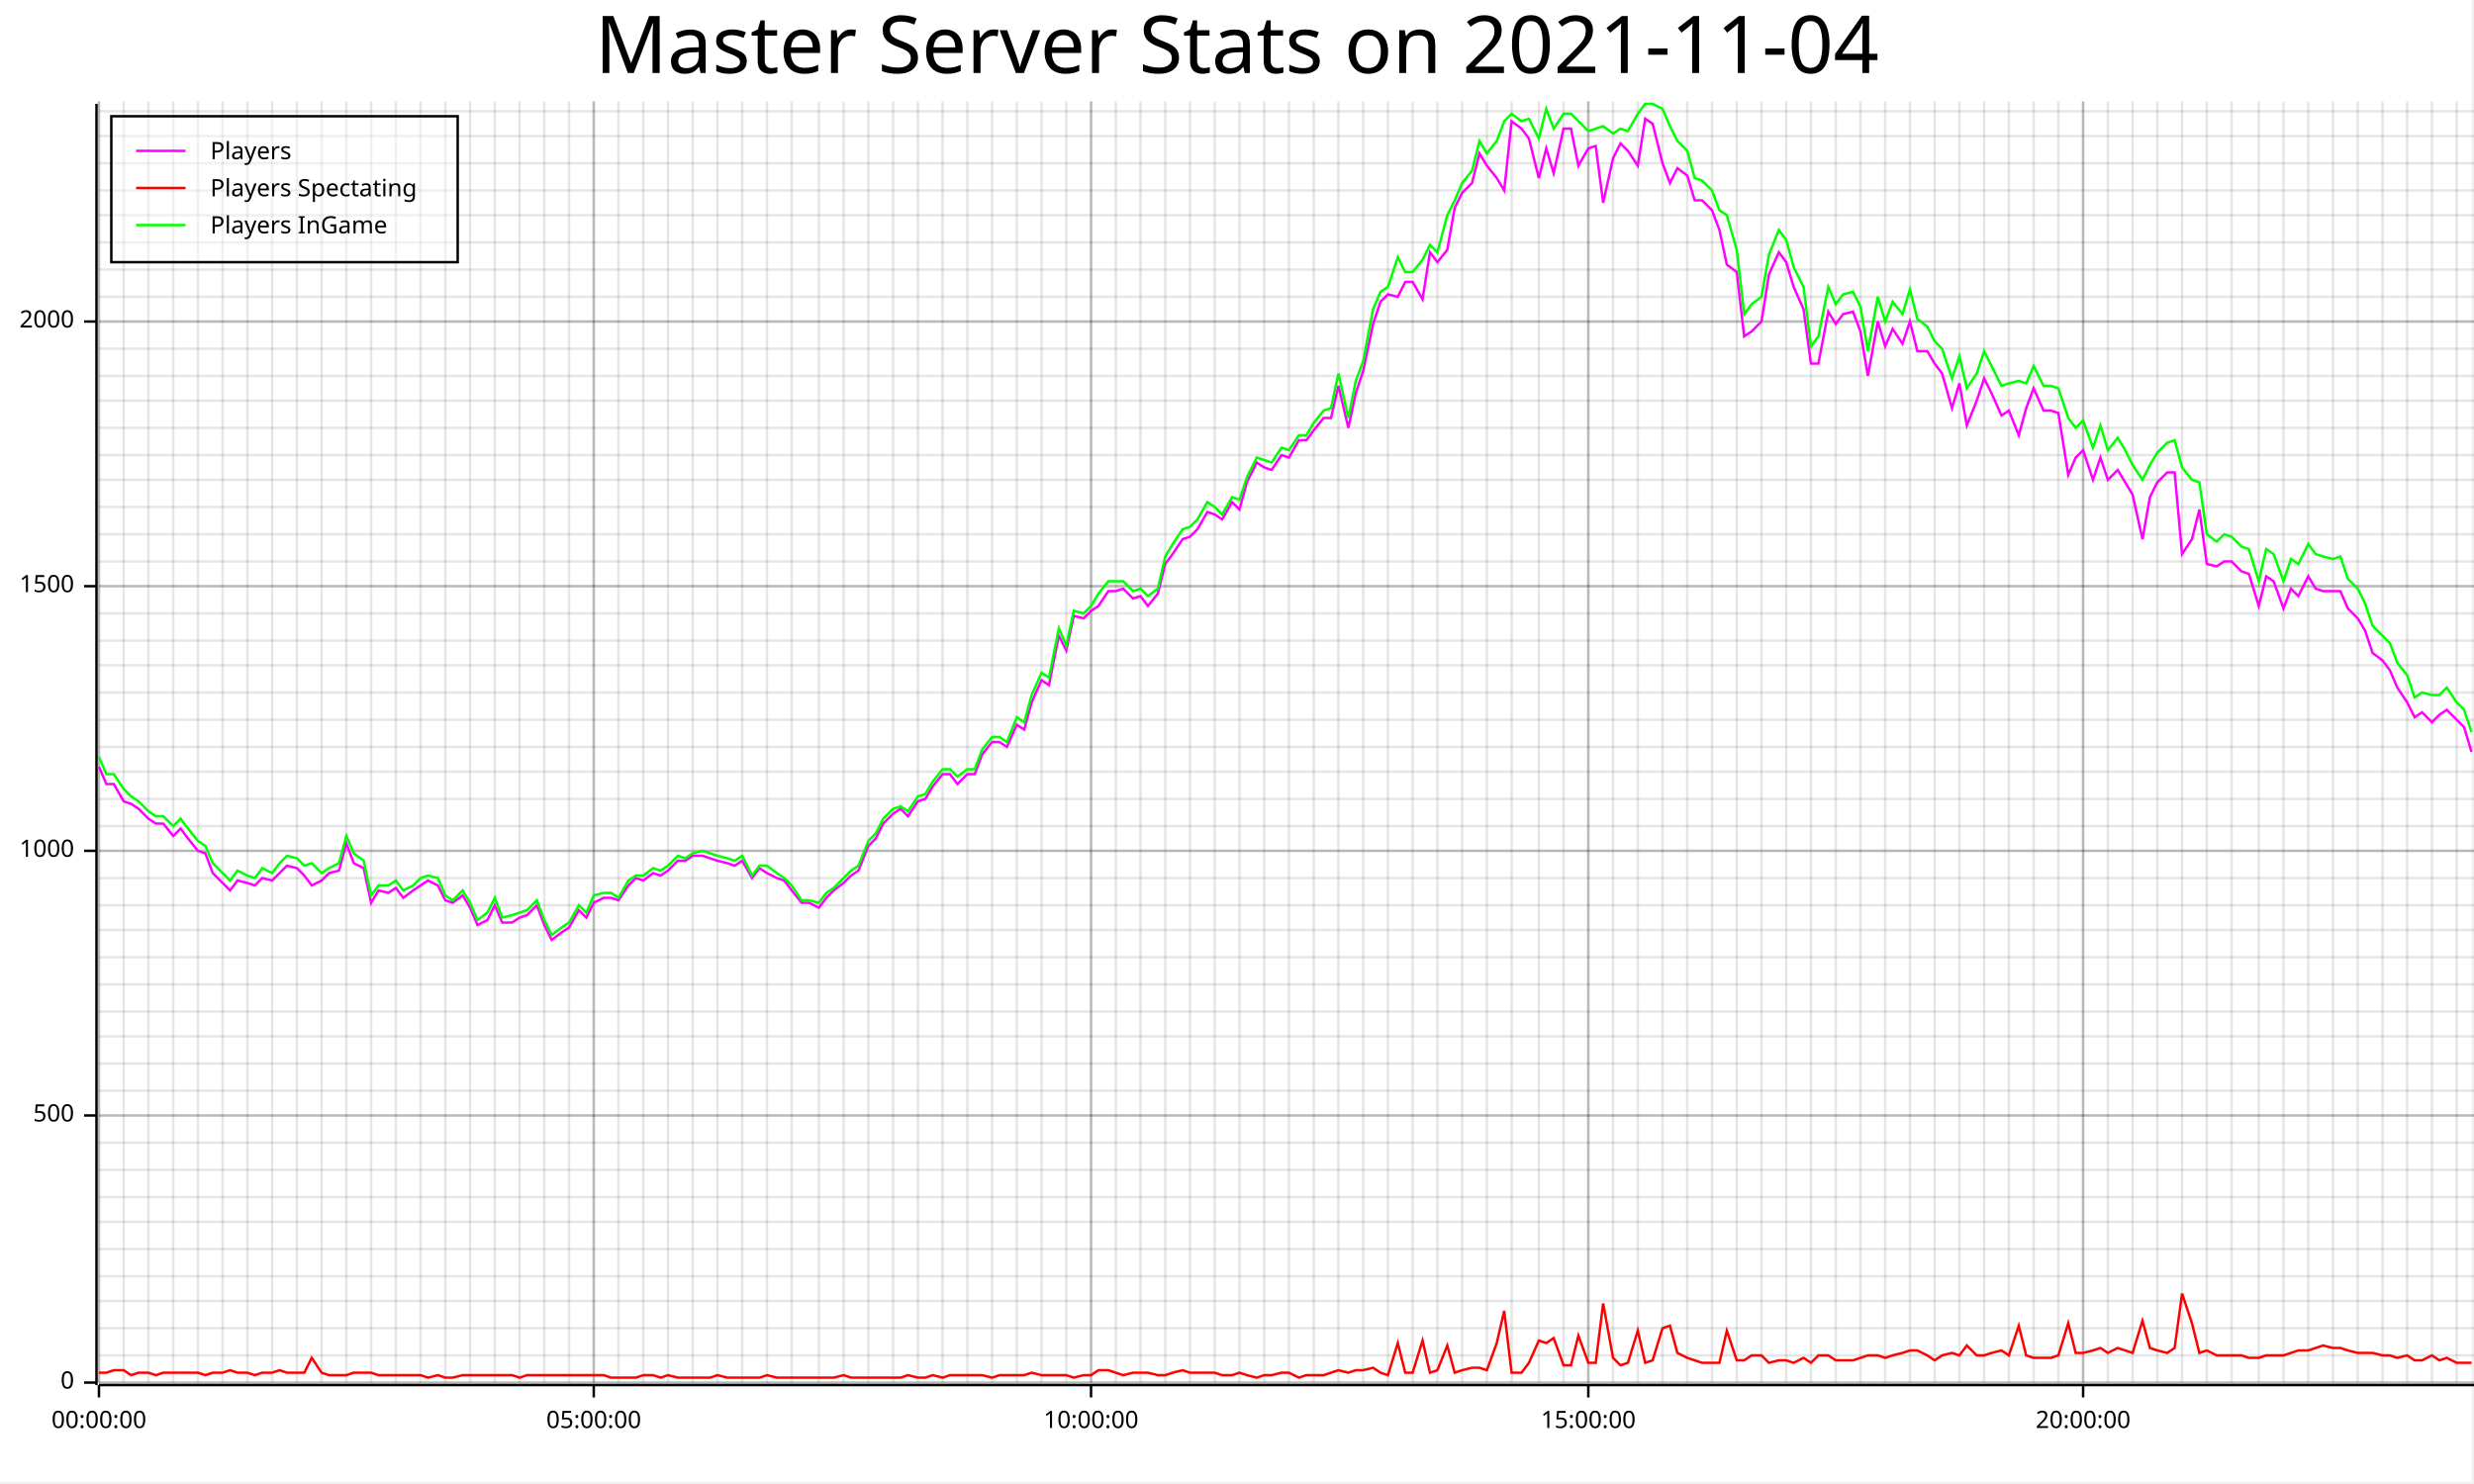
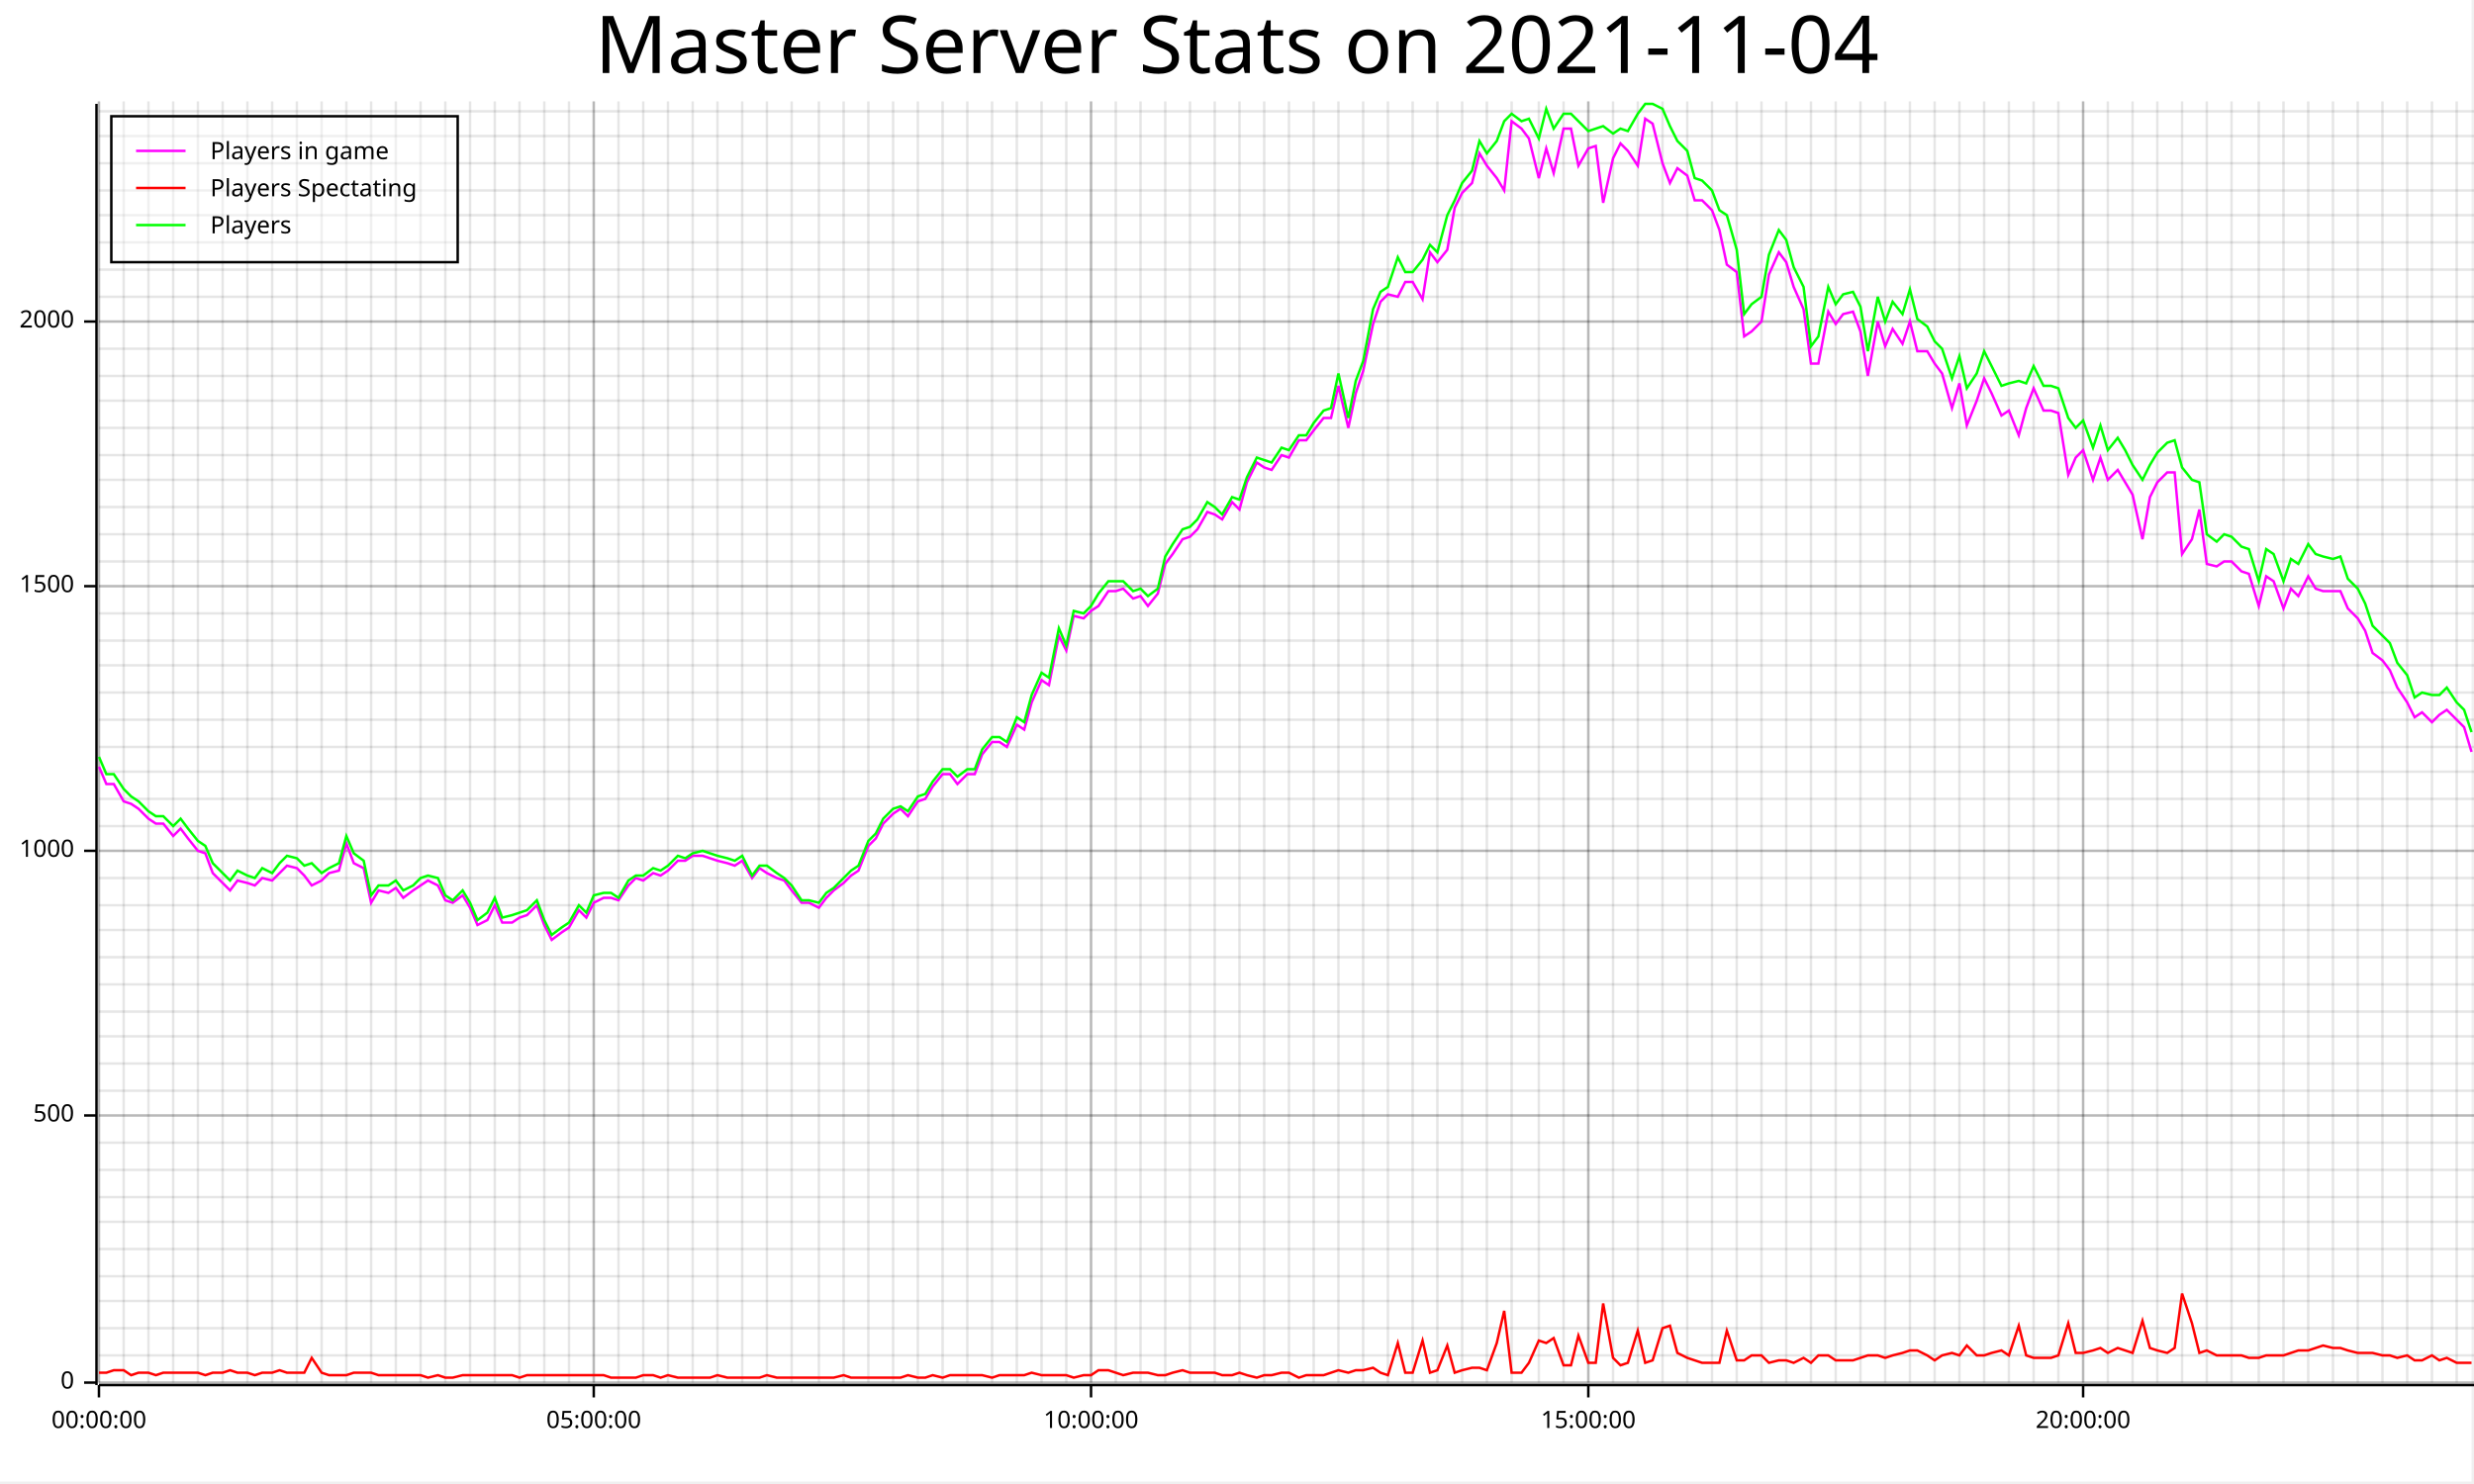
<svg xmlns="http://www.w3.org/2000/svg" width="1000" height="600" viewBox="0 0 1000 600">
  <rect x="0" y="0" width="999" height="599" opacity="1" fill="#FFFFFF" stroke="none" />
  <text x="500" y="5" dy="0.76em" text-anchor="middle" font-family="sans-serif" font-size="32.258" opacity="1" fill="#000000">
Master Server Stats on 2021-11-04
</text>
  <line opacity="0.1" stroke="#000000" stroke-width="1" x1="40" y1="559" x2="40" y2="41" />
  <line opacity="0.1" stroke="#000000" stroke-width="1" x1="50" y1="559" x2="50" y2="41" />
  <line opacity="0.1" stroke="#000000" stroke-width="1" x1="60" y1="559" x2="60" y2="41" />
  <line opacity="0.1" stroke="#000000" stroke-width="1" x1="70" y1="559" x2="70" y2="41" />
  <line opacity="0.1" stroke="#000000" stroke-width="1" x1="80" y1="559" x2="80" y2="41" />
  <line opacity="0.1" stroke="#000000" stroke-width="1" x1="90" y1="559" x2="90" y2="41" />
  <line opacity="0.1" stroke="#000000" stroke-width="1" x1="100" y1="559" x2="100" y2="41" />
  <line opacity="0.1" stroke="#000000" stroke-width="1" x1="110" y1="559" x2="110" y2="41" />
  <line opacity="0.1" stroke="#000000" stroke-width="1" x1="120" y1="559" x2="120" y2="41" />
  <line opacity="0.1" stroke="#000000" stroke-width="1" x1="130" y1="559" x2="130" y2="41" />
  <line opacity="0.1" stroke="#000000" stroke-width="1" x1="140" y1="559" x2="140" y2="41" />
  <line opacity="0.1" stroke="#000000" stroke-width="1" x1="150" y1="559" x2="150" y2="41" />
  <line opacity="0.1" stroke="#000000" stroke-width="1" x1="160" y1="559" x2="160" y2="41" />
  <line opacity="0.1" stroke="#000000" stroke-width="1" x1="170" y1="559" x2="170" y2="41" />
  <line opacity="0.1" stroke="#000000" stroke-width="1" x1="180" y1="559" x2="180" y2="41" />
  <line opacity="0.1" stroke="#000000" stroke-width="1" x1="190" y1="559" x2="190" y2="41" />
  <line opacity="0.1" stroke="#000000" stroke-width="1" x1="200" y1="559" x2="200" y2="41" />
  <line opacity="0.1" stroke="#000000" stroke-width="1" x1="210" y1="559" x2="210" y2="41" />
  <line opacity="0.1" stroke="#000000" stroke-width="1" x1="220" y1="559" x2="220" y2="41" />
  <line opacity="0.1" stroke="#000000" stroke-width="1" x1="230" y1="559" x2="230" y2="41" />
  <line opacity="0.1" stroke="#000000" stroke-width="1" x1="240" y1="559" x2="240" y2="41" />
  <line opacity="0.1" stroke="#000000" stroke-width="1" x1="250" y1="559" x2="250" y2="41" />
  <line opacity="0.1" stroke="#000000" stroke-width="1" x1="260" y1="559" x2="260" y2="41" />
  <line opacity="0.1" stroke="#000000" stroke-width="1" x1="270" y1="559" x2="270" y2="41" />
  <line opacity="0.1" stroke="#000000" stroke-width="1" x1="280" y1="559" x2="280" y2="41" />
  <line opacity="0.1" stroke="#000000" stroke-width="1" x1="290" y1="559" x2="290" y2="41" />
  <line opacity="0.1" stroke="#000000" stroke-width="1" x1="300" y1="559" x2="300" y2="41" />
  <line opacity="0.1" stroke="#000000" stroke-width="1" x1="310" y1="559" x2="310" y2="41" />
  <line opacity="0.1" stroke="#000000" stroke-width="1" x1="320" y1="559" x2="320" y2="41" />
  <line opacity="0.1" stroke="#000000" stroke-width="1" x1="331" y1="559" x2="331" y2="41" />
  <line opacity="0.1" stroke="#000000" stroke-width="1" x1="341" y1="559" x2="341" y2="41" />
  <line opacity="0.1" stroke="#000000" stroke-width="1" x1="351" y1="559" x2="351" y2="41" />
  <line opacity="0.1" stroke="#000000" stroke-width="1" x1="361" y1="559" x2="361" y2="41" />
  <line opacity="0.1" stroke="#000000" stroke-width="1" x1="371" y1="559" x2="371" y2="41" />
  <line opacity="0.1" stroke="#000000" stroke-width="1" x1="381" y1="559" x2="381" y2="41" />
  <line opacity="0.1" stroke="#000000" stroke-width="1" x1="391" y1="559" x2="391" y2="41" />
  <line opacity="0.1" stroke="#000000" stroke-width="1" x1="401" y1="559" x2="401" y2="41" />
  <line opacity="0.1" stroke="#000000" stroke-width="1" x1="411" y1="559" x2="411" y2="41" />
  <line opacity="0.1" stroke="#000000" stroke-width="1" x1="421" y1="559" x2="421" y2="41" />
  <line opacity="0.1" stroke="#000000" stroke-width="1" x1="431" y1="559" x2="431" y2="41" />
  <line opacity="0.1" stroke="#000000" stroke-width="1" x1="441" y1="559" x2="441" y2="41" />
  <line opacity="0.1" stroke="#000000" stroke-width="1" x1="451" y1="559" x2="451" y2="41" />
  <line opacity="0.1" stroke="#000000" stroke-width="1" x1="461" y1="559" x2="461" y2="41" />
  <line opacity="0.1" stroke="#000000" stroke-width="1" x1="471" y1="559" x2="471" y2="41" />
  <line opacity="0.1" stroke="#000000" stroke-width="1" x1="481" y1="559" x2="481" y2="41" />
  <line opacity="0.1" stroke="#000000" stroke-width="1" x1="491" y1="559" x2="491" y2="41" />
  <line opacity="0.1" stroke="#000000" stroke-width="1" x1="501" y1="559" x2="501" y2="41" />
  <line opacity="0.1" stroke="#000000" stroke-width="1" x1="511" y1="559" x2="511" y2="41" />
  <line opacity="0.1" stroke="#000000" stroke-width="1" x1="521" y1="559" x2="521" y2="41" />
  <line opacity="0.1" stroke="#000000" stroke-width="1" x1="531" y1="559" x2="531" y2="41" />
  <line opacity="0.1" stroke="#000000" stroke-width="1" x1="541" y1="559" x2="541" y2="41" />
  <line opacity="0.1" stroke="#000000" stroke-width="1" x1="551" y1="559" x2="551" y2="41" />
  <line opacity="0.1" stroke="#000000" stroke-width="1" x1="561" y1="559" x2="561" y2="41" />
  <line opacity="0.1" stroke="#000000" stroke-width="1" x1="571" y1="559" x2="571" y2="41" />
  <line opacity="0.1" stroke="#000000" stroke-width="1" x1="581" y1="559" x2="581" y2="41" />
  <line opacity="0.1" stroke="#000000" stroke-width="1" x1="591" y1="559" x2="591" y2="41" />
  <line opacity="0.1" stroke="#000000" stroke-width="1" x1="601" y1="559" x2="601" y2="41" />
  <line opacity="0.1" stroke="#000000" stroke-width="1" x1="611" y1="559" x2="611" y2="41" />
  <line opacity="0.1" stroke="#000000" stroke-width="1" x1="622" y1="559" x2="622" y2="41" />
  <line opacity="0.1" stroke="#000000" stroke-width="1" x1="632" y1="559" x2="632" y2="41" />
  <line opacity="0.1" stroke="#000000" stroke-width="1" x1="642" y1="559" x2="642" y2="41" />
  <line opacity="0.1" stroke="#000000" stroke-width="1" x1="652" y1="559" x2="652" y2="41" />
  <line opacity="0.1" stroke="#000000" stroke-width="1" x1="662" y1="559" x2="662" y2="41" />
  <line opacity="0.1" stroke="#000000" stroke-width="1" x1="672" y1="559" x2="672" y2="41" />
  <line opacity="0.1" stroke="#000000" stroke-width="1" x1="682" y1="559" x2="682" y2="41" />
  <line opacity="0.1" stroke="#000000" stroke-width="1" x1="692" y1="559" x2="692" y2="41" />
  <line opacity="0.1" stroke="#000000" stroke-width="1" x1="702" y1="559" x2="702" y2="41" />
  <line opacity="0.1" stroke="#000000" stroke-width="1" x1="712" y1="559" x2="712" y2="41" />
  <line opacity="0.1" stroke="#000000" stroke-width="1" x1="722" y1="559" x2="722" y2="41" />
  <line opacity="0.1" stroke="#000000" stroke-width="1" x1="732" y1="559" x2="732" y2="41" />
  <line opacity="0.1" stroke="#000000" stroke-width="1" x1="742" y1="559" x2="742" y2="41" />
  <line opacity="0.1" stroke="#000000" stroke-width="1" x1="752" y1="559" x2="752" y2="41" />
  <line opacity="0.1" stroke="#000000" stroke-width="1" x1="762" y1="559" x2="762" y2="41" />
  <line opacity="0.1" stroke="#000000" stroke-width="1" x1="772" y1="559" x2="772" y2="41" />
  <line opacity="0.1" stroke="#000000" stroke-width="1" x1="782" y1="559" x2="782" y2="41" />
  <line opacity="0.1" stroke="#000000" stroke-width="1" x1="792" y1="559" x2="792" y2="41" />
  <line opacity="0.1" stroke="#000000" stroke-width="1" x1="802" y1="559" x2="802" y2="41" />
  <line opacity="0.1" stroke="#000000" stroke-width="1" x1="812" y1="559" x2="812" y2="41" />
  <line opacity="0.1" stroke="#000000" stroke-width="1" x1="822" y1="559" x2="822" y2="41" />
  <line opacity="0.1" stroke="#000000" stroke-width="1" x1="832" y1="559" x2="832" y2="41" />
  <line opacity="0.1" stroke="#000000" stroke-width="1" x1="842" y1="559" x2="842" y2="41" />
  <line opacity="0.1" stroke="#000000" stroke-width="1" x1="852" y1="559" x2="852" y2="41" />
  <line opacity="0.1" stroke="#000000" stroke-width="1" x1="862" y1="559" x2="862" y2="41" />
  <line opacity="0.1" stroke="#000000" stroke-width="1" x1="872" y1="559" x2="872" y2="41" />
  <line opacity="0.1" stroke="#000000" stroke-width="1" x1="882" y1="559" x2="882" y2="41" />
  <line opacity="0.1" stroke="#000000" stroke-width="1" x1="892" y1="559" x2="892" y2="41" />
  <line opacity="0.1" stroke="#000000" stroke-width="1" x1="902" y1="559" x2="902" y2="41" />
  <line opacity="0.1" stroke="#000000" stroke-width="1" x1="913" y1="559" x2="913" y2="41" />
  <line opacity="0.1" stroke="#000000" stroke-width="1" x1="923" y1="559" x2="923" y2="41" />
  <line opacity="0.1" stroke="#000000" stroke-width="1" x1="933" y1="559" x2="933" y2="41" />
  <line opacity="0.1" stroke="#000000" stroke-width="1" x1="943" y1="559" x2="943" y2="41" />
  <line opacity="0.1" stroke="#000000" stroke-width="1" x1="953" y1="559" x2="953" y2="41" />
  <line opacity="0.1" stroke="#000000" stroke-width="1" x1="963" y1="559" x2="963" y2="41" />
  <line opacity="0.1" stroke="#000000" stroke-width="1" x1="973" y1="559" x2="973" y2="41" />
  <line opacity="0.1" stroke="#000000" stroke-width="1" x1="983" y1="559" x2="983" y2="41" />
  <line opacity="0.1" stroke="#000000" stroke-width="1" x1="993" y1="559" x2="993" y2="41" />
  <line opacity="0.1" stroke="#000000" stroke-width="1" x1="40" y1="559" x2="1000" y2="559" />
  <line opacity="0.1" stroke="#000000" stroke-width="1" x1="40" y1="548" x2="1000" y2="548" />
  <line opacity="0.1" stroke="#000000" stroke-width="1" x1="40" y1="537" x2="1000" y2="537" />
  <line opacity="0.1" stroke="#000000" stroke-width="1" x1="40" y1="526" x2="1000" y2="526" />
  <line opacity="0.1" stroke="#000000" stroke-width="1" x1="40" y1="516" x2="1000" y2="516" />
  <line opacity="0.1" stroke="#000000" stroke-width="1" x1="40" y1="505" x2="1000" y2="505" />
  <line opacity="0.1" stroke="#000000" stroke-width="1" x1="40" y1="494" x2="1000" y2="494" />
  <line opacity="0.1" stroke="#000000" stroke-width="1" x1="40" y1="484" x2="1000" y2="484" />
  <line opacity="0.1" stroke="#000000" stroke-width="1" x1="40" y1="473" x2="1000" y2="473" />
  <line opacity="0.1" stroke="#000000" stroke-width="1" x1="40" y1="462" x2="1000" y2="462" />
  <line opacity="0.1" stroke="#000000" stroke-width="1" x1="40" y1="451" x2="1000" y2="451" />
  <line opacity="0.1" stroke="#000000" stroke-width="1" x1="40" y1="441" x2="1000" y2="441" />
  <line opacity="0.1" stroke="#000000" stroke-width="1" x1="40" y1="430" x2="1000" y2="430" />
  <line opacity="0.1" stroke="#000000" stroke-width="1" x1="40" y1="419" x2="1000" y2="419" />
  <line opacity="0.1" stroke="#000000" stroke-width="1" x1="40" y1="409" x2="1000" y2="409" />
  <line opacity="0.1" stroke="#000000" stroke-width="1" x1="40" y1="398" x2="1000" y2="398" />
  <line opacity="0.1" stroke="#000000" stroke-width="1" x1="40" y1="387" x2="1000" y2="387" />
  <line opacity="0.1" stroke="#000000" stroke-width="1" x1="40" y1="376" x2="1000" y2="376" />
  <line opacity="0.1" stroke="#000000" stroke-width="1" x1="40" y1="366" x2="1000" y2="366" />
  <line opacity="0.1" stroke="#000000" stroke-width="1" x1="40" y1="355" x2="1000" y2="355" />
  <line opacity="0.1" stroke="#000000" stroke-width="1" x1="40" y1="344" x2="1000" y2="344" />
  <line opacity="0.1" stroke="#000000" stroke-width="1" x1="40" y1="334" x2="1000" y2="334" />
  <line opacity="0.1" stroke="#000000" stroke-width="1" x1="40" y1="323" x2="1000" y2="323" />
  <line opacity="0.1" stroke="#000000" stroke-width="1" x1="40" y1="312" x2="1000" y2="312" />
  <line opacity="0.1" stroke="#000000" stroke-width="1" x1="40" y1="302" x2="1000" y2="302" />
  <line opacity="0.1" stroke="#000000" stroke-width="1" x1="40" y1="291" x2="1000" y2="291" />
  <line opacity="0.1" stroke="#000000" stroke-width="1" x1="40" y1="280" x2="1000" y2="280" />
  <line opacity="0.1" stroke="#000000" stroke-width="1" x1="40" y1="269" x2="1000" y2="269" />
  <line opacity="0.1" stroke="#000000" stroke-width="1" x1="40" y1="259" x2="1000" y2="259" />
  <line opacity="0.1" stroke="#000000" stroke-width="1" x1="40" y1="248" x2="1000" y2="248" />
  <line opacity="0.1" stroke="#000000" stroke-width="1" x1="40" y1="237" x2="1000" y2="237" />
  <line opacity="0.1" stroke="#000000" stroke-width="1" x1="40" y1="227" x2="1000" y2="227" />
  <line opacity="0.1" stroke="#000000" stroke-width="1" x1="40" y1="216" x2="1000" y2="216" />
  <line opacity="0.1" stroke="#000000" stroke-width="1" x1="40" y1="205" x2="1000" y2="205" />
  <line opacity="0.1" stroke="#000000" stroke-width="1" x1="40" y1="194" x2="1000" y2="194" />
  <line opacity="0.1" stroke="#000000" stroke-width="1" x1="40" y1="184" x2="1000" y2="184" />
  <line opacity="0.1" stroke="#000000" stroke-width="1" x1="40" y1="173" x2="1000" y2="173" />
  <line opacity="0.1" stroke="#000000" stroke-width="1" x1="40" y1="162" x2="1000" y2="162" />
  <line opacity="0.1" stroke="#000000" stroke-width="1" x1="40" y1="152" x2="1000" y2="152" />
  <line opacity="0.1" stroke="#000000" stroke-width="1" x1="40" y1="141" x2="1000" y2="141" />
  <line opacity="0.1" stroke="#000000" stroke-width="1" x1="40" y1="130" x2="1000" y2="130" />
  <line opacity="0.1" stroke="#000000" stroke-width="1" x1="40" y1="120" x2="1000" y2="120" />
  <line opacity="0.1" stroke="#000000" stroke-width="1" x1="40" y1="109" x2="1000" y2="109" />
  <line opacity="0.1" stroke="#000000" stroke-width="1" x1="40" y1="98" x2="1000" y2="98" />
  <line opacity="0.1" stroke="#000000" stroke-width="1" x1="40" y1="87" x2="1000" y2="87" />
  <line opacity="0.1" stroke="#000000" stroke-width="1" x1="40" y1="77" x2="1000" y2="77" />
  <line opacity="0.1" stroke="#000000" stroke-width="1" x1="40" y1="66" x2="1000" y2="66" />
  <line opacity="0.1" stroke="#000000" stroke-width="1" x1="40" y1="55" x2="1000" y2="55" />
  <line opacity="0.1" stroke="#000000" stroke-width="1" x1="40" y1="45" x2="1000" y2="45" />
  <line opacity="0.2" stroke="#000000" stroke-width="1" x1="40" y1="559" x2="40" y2="41" />
  <line opacity="0.2" stroke="#000000" stroke-width="1" x1="240" y1="559" x2="240" y2="41" />
  <line opacity="0.2" stroke="#000000" stroke-width="1" x1="441" y1="559" x2="441" y2="41" />
  <line opacity="0.2" stroke="#000000" stroke-width="1" x1="642" y1="559" x2="642" y2="41" />
  <line opacity="0.2" stroke="#000000" stroke-width="1" x1="842" y1="559" x2="842" y2="41" />
  <line opacity="0.2" stroke="#000000" stroke-width="1" x1="40" y1="559" x2="1000" y2="559" />
  <line opacity="0.2" stroke="#000000" stroke-width="1" x1="40" y1="451" x2="1000" y2="451" />
  <line opacity="0.2" stroke="#000000" stroke-width="1" x1="40" y1="344" x2="1000" y2="344" />
  <line opacity="0.2" stroke="#000000" stroke-width="1" x1="40" y1="237" x2="1000" y2="237" />
  <line opacity="0.2" stroke="#000000" stroke-width="1" x1="40" y1="130" x2="1000" y2="130" />
  <polyline fill="none" opacity="1" stroke="#000000" stroke-width="1" points="39,42 39,560 " />
  <text x="30" y="559" dy="0.5ex" text-anchor="end" font-family="sans-serif" font-size="9.677" opacity="1" fill="#000000">
0
</text>
  <polyline fill="none" opacity="1" stroke="#000000" stroke-width="1" points="34,559 39,559 " />
  <text x="30" y="451" dy="0.5ex" text-anchor="end" font-family="sans-serif" font-size="9.677" opacity="1" fill="#000000">
500
</text>
  <polyline fill="none" opacity="1" stroke="#000000" stroke-width="1" points="34,451 39,451 " />
  <text x="30" y="344" dy="0.5ex" text-anchor="end" font-family="sans-serif" font-size="9.677" opacity="1" fill="#000000">
1000
</text>
  <polyline fill="none" opacity="1" stroke="#000000" stroke-width="1" points="34,344 39,344 " />
  <text x="30" y="237" dy="0.5ex" text-anchor="end" font-family="sans-serif" font-size="9.677" opacity="1" fill="#000000">
1500
</text>
  <polyline fill="none" opacity="1" stroke="#000000" stroke-width="1" points="34,237 39,237 " />
  <text x="30" y="130" dy="0.5ex" text-anchor="end" font-family="sans-serif" font-size="9.677" opacity="1" fill="#000000">
2000
</text>
  <polyline fill="none" opacity="1" stroke="#000000" stroke-width="1" points="34,130 39,130 " />
  <polyline fill="none" opacity="1" stroke="#000000" stroke-width="1" points="40,560 1000,560 " />
  <text x="40" y="570" dy="0.76em" text-anchor="middle" font-family="sans-serif" font-size="9.677" opacity="1" fill="#000000">
00:00:00
</text>
  <polyline fill="none" opacity="1" stroke="#000000" stroke-width="1" points="40,560 40,565 " />
  <text x="240" y="570" dy="0.76em" text-anchor="middle" font-family="sans-serif" font-size="9.677" opacity="1" fill="#000000">
05:00:00
</text>
  <polyline fill="none" opacity="1" stroke="#000000" stroke-width="1" points="240,560 240,565 " />
  <text x="441" y="570" dy="0.76em" text-anchor="middle" font-family="sans-serif" font-size="9.677" opacity="1" fill="#000000">
10:00:00
</text>
  <polyline fill="none" opacity="1" stroke="#000000" stroke-width="1" points="441,560 441,565 " />
  <text x="642" y="570" dy="0.76em" text-anchor="middle" font-family="sans-serif" font-size="9.677" opacity="1" fill="#000000">
15:00:00
</text>
  <polyline fill="none" opacity="1" stroke="#000000" stroke-width="1" points="642,560 642,565 " />
  <text x="842" y="570" dy="0.76em" text-anchor="middle" font-family="sans-serif" font-size="9.677" opacity="1" fill="#000000">
20:00:00
</text>
  <polyline fill="none" opacity="1" stroke="#000000" stroke-width="1" points="842,560 842,565 " />
  <polyline fill="none" opacity="1" stroke="#FF00FF" stroke-width="1" points="40,310 43,317 46,317 50,324 53,325 56,327 60,331 63,333 66,333 70,338 73,335 76,339 80,344 83,345 86,353 90,357 93,360 96,356 100,357 103,358 106,355 110,356 113,353 116,350 120,351 123,354 126,358 130,356 133,353 137,352 140,341 143,349 147,351 150,365 153,360 157,361 160,359 163,363 167,360 170,358 173,356 177,358 180,364 183,365 187,362 190,367 193,374 197,372 200,366 203,373 207,373 210,371 213,370 217,366 220,374 223,380 227,377 230,375 234,368 237,371 240,365 244,363 247,363 250,364 254,358 257,355 260,356 264,353 267,354 270,352 274,348 277,348 280,346 284,346 287,347 290,348 294,349 297,350 300,348 304,355 307,351 310,353 314,355 317,356 320,360 324,365 327,365 331,367 334,363 337,360 341,357 344,354 347,352 351,342 354,339 357,333 361,329 364,327 367,330 371,324 374,323 377,318 381,313 384,313 387,317 391,313 394,313 397,305 401,300 404,300 407,302 411,293 414,295 417,284 421,275 424,277 428,257 431,263 434,249 438,250 441,247 444,245 448,239 451,239 454,238 458,242 461,241 464,245 468,240 471,228 474,224 478,218 481,217 484,214 488,207 491,208 494,210 498,203 501,206 504,195 508,187 511,189 514,190 518,184 521,185 525,178 528,178 531,174 535,169 538,169 541,156 545,173 548,159 551,150 555,131 558,122 561,119 565,120 568,114 571,114 575,121 578,102 581,106 585,101 588,84 591,78 595,74 598,62 601,67 605,72 608,77 611,49 615,52 618,56 622,72 625,60 628,70 632,52 635,52 638,67 642,60 645,59 648,82 652,64 655,58 658,61 662,67 665,48 668,50 672,66 675,74 678,68 682,71 685,81 688,81 692,85 695,93 698,107 702,110 705,136 708,134 712,130 715,111 719,102 722,106 725,116 729,125 732,147 735,147 739,126 742,131 745,127 749,126 752,134 755,152 759,130 762,140 765,133 769,139 772,130 775,142 779,142 782,147 785,151 789,165 792,155 795,172 799,162 802,153 805,159 809,168 812,166 816,176 819,165 822,157 826,166 829,166 832,167 836,192 839,185 842,182 846,194 849,185 852,194 856,190 859,195 862,200 866,218 869,201 872,195 876,191 879,191 882,224 886,218 889,206 892,228 896,229 899,227 902,227 906,231 909,232 913,245 916,233 919,235 923,246 926,238 929,241 933,233 936,238 939,239 943,239 946,239 949,246 953,250 956,255 959,264 963,267 966,271 969,278 973,284 976,290 979,288 983,292 986,289 989,287 993,291 996,294 999,304 " />
  <polyline fill="none" opacity="1" stroke="#FF0000" stroke-width="1" points="40,555 43,555 46,554 50,554 53,556 56,555 60,555 63,556 66,555 70,555 73,555 76,555 80,555 83,556 86,555 90,555 93,554 96,555 100,555 103,556 106,555 110,555 113,554 116,555 120,555 123,555 126,549 130,555 133,556 137,556 140,556 143,555 147,555 150,555 153,556 157,556 160,556 163,556 167,556 170,556 173,557 177,556 180,557 183,557 187,556 190,556 193,556 197,556 200,556 203,556 207,556 210,557 213,556 217,556 220,556 223,556 227,556 230,556 234,556 237,556 240,556 244,556 247,557 250,557 254,557 257,557 260,556 264,556 267,557 270,556 274,557 277,557 280,557 284,557 287,557 290,556 294,557 297,557 300,557 304,557 307,557 310,556 314,557 317,557 320,557 324,557 327,557 331,557 334,557 337,557 341,556 344,557 347,557 351,557 354,557 357,557 361,557 364,557 367,556 371,557 374,557 377,556 381,557 384,556 387,556 391,556 394,556 397,556 401,557 404,556 407,556 411,556 414,556 417,555 421,556 424,556 428,556 431,556 434,557 438,556 441,556 444,554 448,554 451,555 454,556 458,555 461,555 464,555 468,556 471,556 474,555 478,554 481,555 484,555 488,555 491,555 494,556 498,556 501,555 504,556 508,557 511,556 514,556 518,555 521,555 525,557 528,556 531,556 535,556 538,555 541,554 545,555 548,554 551,554 555,553 558,555 561,556 565,543 568,555 571,555 575,542 578,555 581,554 585,544 588,555 591,554 595,553 598,553 601,554 605,543 608,530 611,555 615,555 618,551 622,542 625,543 628,541 632,552 635,552 638,540 642,551 645,551 648,527 652,549 655,552 658,551 662,538 665,551 668,550 672,537 675,536 678,547 682,549 685,550 688,551 692,551 695,551 698,538 702,550 705,550 708,548 712,548 715,551 719,550 722,550 725,551 729,549 732,551 735,548 739,548 742,550 745,550 749,550 752,549 755,548 759,548 762,549 765,548 769,547 772,546 775,546 779,548 782,550 785,548 789,547 792,548 795,544 799,548 802,548 805,547 809,546 812,548 816,536 819,548 822,549 826,549 829,549 832,548 836,535 839,547 842,547 846,546 849,545 852,547 856,545 859,546 862,547 866,534 869,545 872,546 876,547 879,545 882,523 886,535 889,547 892,546 896,548 899,548 902,548 906,548 909,549 913,549 916,548 919,548 923,548 926,547 929,546 933,546 936,545 939,544 943,545 946,545 949,546 953,547 956,547 959,547 963,548 966,548 969,549 973,548 976,550 979,550 983,548 986,550 989,549 993,551 996,551 999,551 " />
  <polyline fill="none" opacity="1" stroke="#00FF00" stroke-width="1" points="40,306 43,313 46,313 50,319 53,322 56,324 60,328 63,330 66,330 70,334 73,331 76,335 80,340 83,342 86,349 90,353 93,356 96,352 100,354 103,355 106,351 110,353 113,349 116,346 120,347 123,350 126,349 130,353 133,351 137,349 140,338 143,345 147,348 150,362 153,358 157,358 160,356 163,360 167,358 170,355 173,354 177,355 180,362 183,364 187,360 190,365 193,372 197,369 200,363 203,371 207,370 210,369 213,368 217,364 220,372 223,378 227,375 230,373 234,366 237,369 240,362 244,361 247,361 250,363 254,356 257,354 260,354 264,351 267,352 270,350 274,346 277,347 280,345 284,344 287,345 290,346 294,347 297,348 300,346 304,354 307,350 310,350 314,353 317,355 320,358 324,364 327,364 331,365 334,361 337,359 341,355 344,352 347,350 351,340 354,337 357,331 361,327 364,326 367,328 371,322 374,321 377,316 381,311 384,311 387,314 391,311 394,311 397,303 401,298 404,298 407,300 411,290 414,292 417,281 421,272 424,274 428,254 431,261 434,247 438,248 441,245 444,240 448,235 451,235 454,235 458,239 461,238 464,241 468,238 471,225 474,220 478,214 481,213 484,210 488,203 491,205 494,208 498,201 501,202 504,193 508,185 511,186 514,187 518,181 521,182 525,176 528,176 531,171 535,166 538,165 541,151 545,169 548,154 551,146 555,125 558,118 561,116 565,104 568,110 571,110 575,105 578,99 581,102 585,87 588,81 591,74 595,69 598,57 601,62 605,57 608,49 611,46 615,49 618,48 622,56 625,44 628,52 632,46 635,46 638,49 642,53 645,52 648,51 652,54 655,52 658,53 662,46 665,42 668,42 672,44 675,51 678,57 682,61 685,72 688,73 692,77 695,85 698,87 702,101 705,127 708,123 712,120 715,103 719,93 722,97 725,108 729,116 732,140 735,136 739,116 742,123 745,119 749,118 752,124 755,142 759,120 762,130 765,122 769,127 772,117 775,129 779,132 782,138 785,141 789,153 792,144 795,157 799,151 802,142 805,148 809,156 812,155 816,154 819,155 822,148 826,156 829,156 832,157 836,169 839,173 842,170 846,181 849,172 852,182 856,177 859,182 862,188 866,194 869,188 872,183 876,179 879,178 882,189 886,194 889,195 892,216 896,219 899,216 902,217 906,221 909,222 913,235 916,222 919,224 923,235 926,226 929,228 933,220 936,224 939,225 943,226 946,225 949,234 953,238 956,244 959,253 963,257 966,260 969,268 973,273 976,282 979,280 983,281 986,281 989,278 993,284 996,287 999,296 " />
  <rect x="45" y="47" width="140" height="59" opacity="0.4" fill="#FFFFFF" stroke="none" />
  <rect x="45" y="47" width="140" height="59" opacity="1" fill="none" stroke="#000000" />
  <text x="85" y="57" dy="0.76em" text-anchor="start" font-family="sans-serif" font-size="9.677" opacity="1" fill="#000000">
- Players
+ Players in game
</text>
  <text x="85" y="72" dy="0.76em" text-anchor="start" font-family="sans-serif" font-size="9.677" opacity="1" fill="#000000">
Players Spectating
</text>
  <text x="85" y="87" dy="0.76em" text-anchor="start" font-family="sans-serif" font-size="9.677" opacity="1" fill="#000000">
- Players InGame
+ Players
</text>
  <polyline fill="none" opacity="1" stroke="#FF00FF" stroke-width="1" points="55,61 75,61 " />
  <polyline fill="none" opacity="1" stroke="#FF0000" stroke-width="1" points="55,76 75,76 " />
  <polyline fill="none" opacity="1" stroke="#00FF00" stroke-width="1" points="55,91 75,91 " />
</svg>
